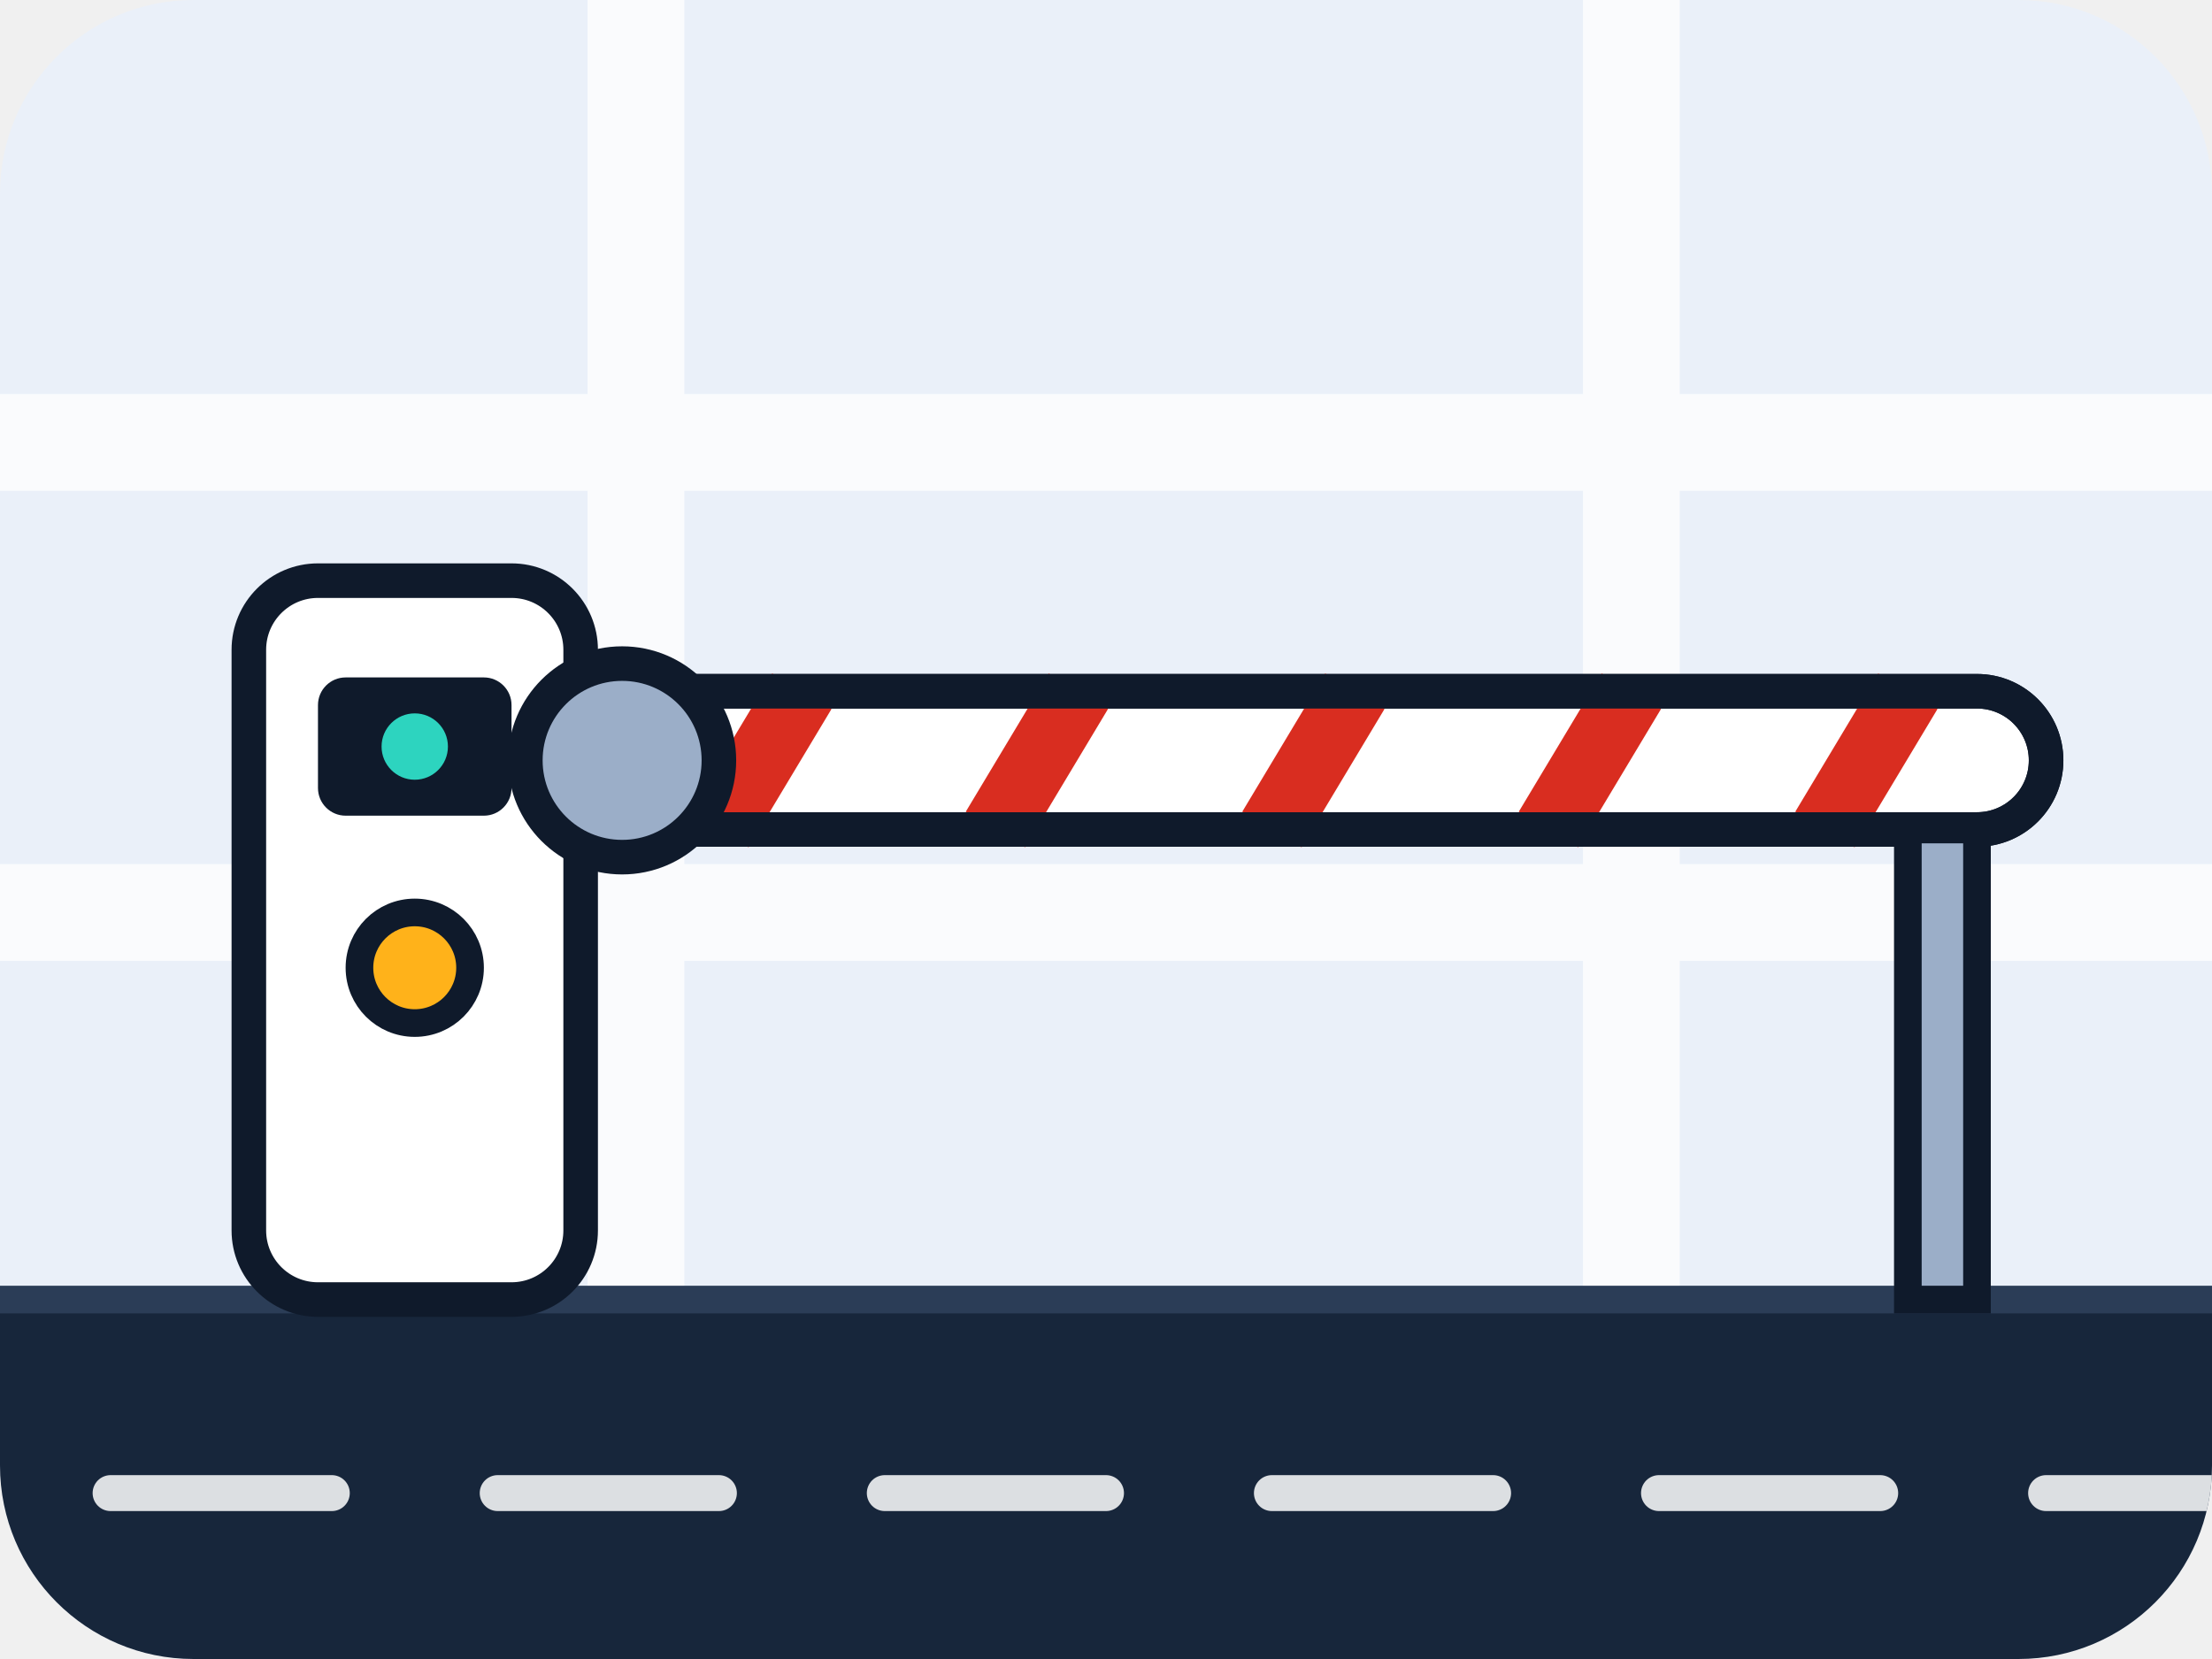
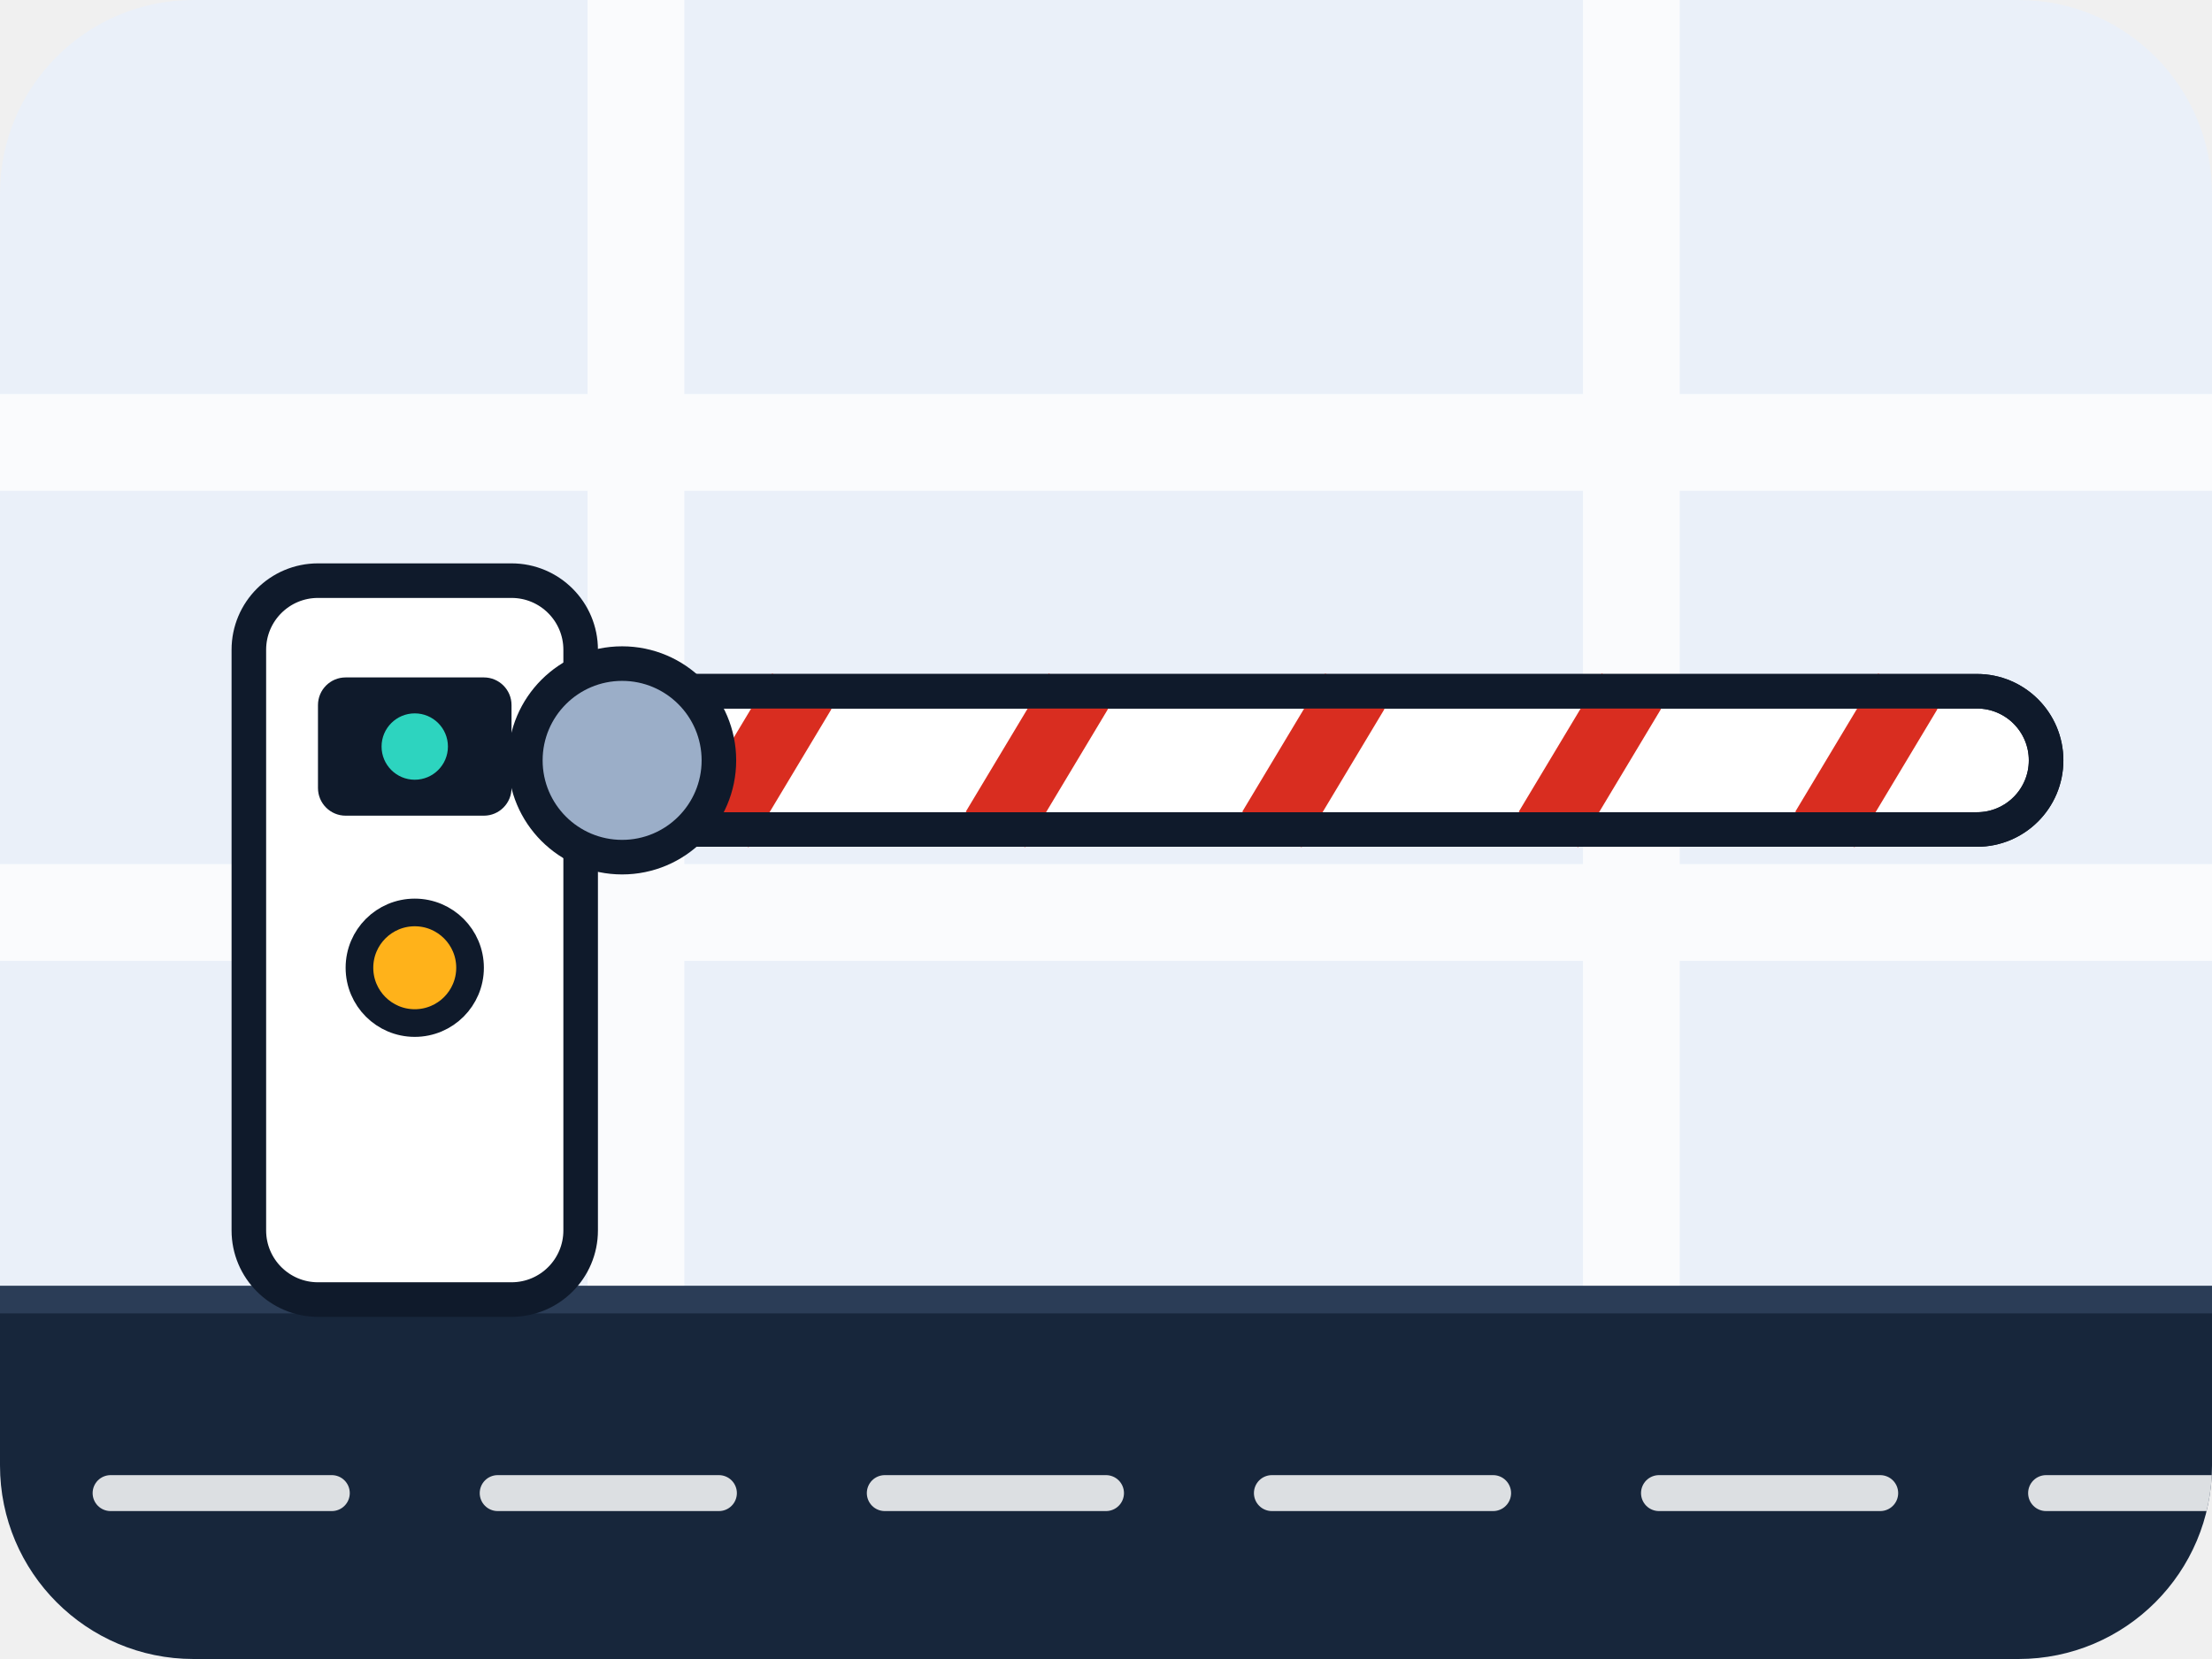
<svg xmlns="http://www.w3.org/2000/svg" viewBox="0 0 160 120" role="img" aria-label="Cancela de controle de acesso">
  <defs>
    <clipPath id="c">
      <rect width="160" height="120" rx="14" />
    </clipPath>
  </defs>
  <g clip-path="url(#c)">
    <rect width="160" height="120" fill="#EAF0F9" />
    <path d="M0 32h160M0 66h160M46 0v94M118 0v94" stroke="#fff" stroke-width="7" opacity=".75" />
    <rect y="94" width="160" height="26" fill="#17263B" />
    <path d="M0 94h160" stroke="#2B3D57" stroke-width="2" />
    <path d="M8 108h16M36 108h16M64 108h16M92 108h16M120 108h16M148 108h12" stroke="#fff" stroke-width="2.6" stroke-linecap="round" opacity=".85" />
    <rect x="18" y="42" width="24" height="52" rx="5" fill="#fff" stroke="#0F1A2B" stroke-width="2.5" stroke-linejoin="round" />
    <rect x="23" y="49" width="14" height="10" rx="2" fill="#0F1A2B" />
    <circle cx="30" cy="54" r="2.4" fill="#2DD4BF" />
    <circle cx="30" cy="70" r="4" fill="#FFB21A" stroke="#0F1A2B" stroke-width="2" />
    <rect x="40" y="50" width="108" height="10" rx="5" fill="#fff" stroke="#0F1A2B" stroke-width="2.5" stroke-linejoin="round" />
    <path d="M58 50l-6 10M78 50l-6 10M98 50l-6 10M118 50l-6 10M138 50l-6 10" stroke="#D92D20" stroke-width="5" />
    <rect x="40" y="50" width="108" height="10" rx="5" fill="none" stroke="#0F1A2B" stroke-width="2.5" stroke-linejoin="round" />
    <circle cx="45" cy="55" r="7" fill="#9BAEC8" stroke="#0F1A2B" stroke-width="2.5" stroke-linejoin="round" />
-     <rect x="138" y="60" width="5" height="34" fill="#9BAEC8" stroke="#0F1A2B" stroke-width="2" />
  </g>
</svg>
